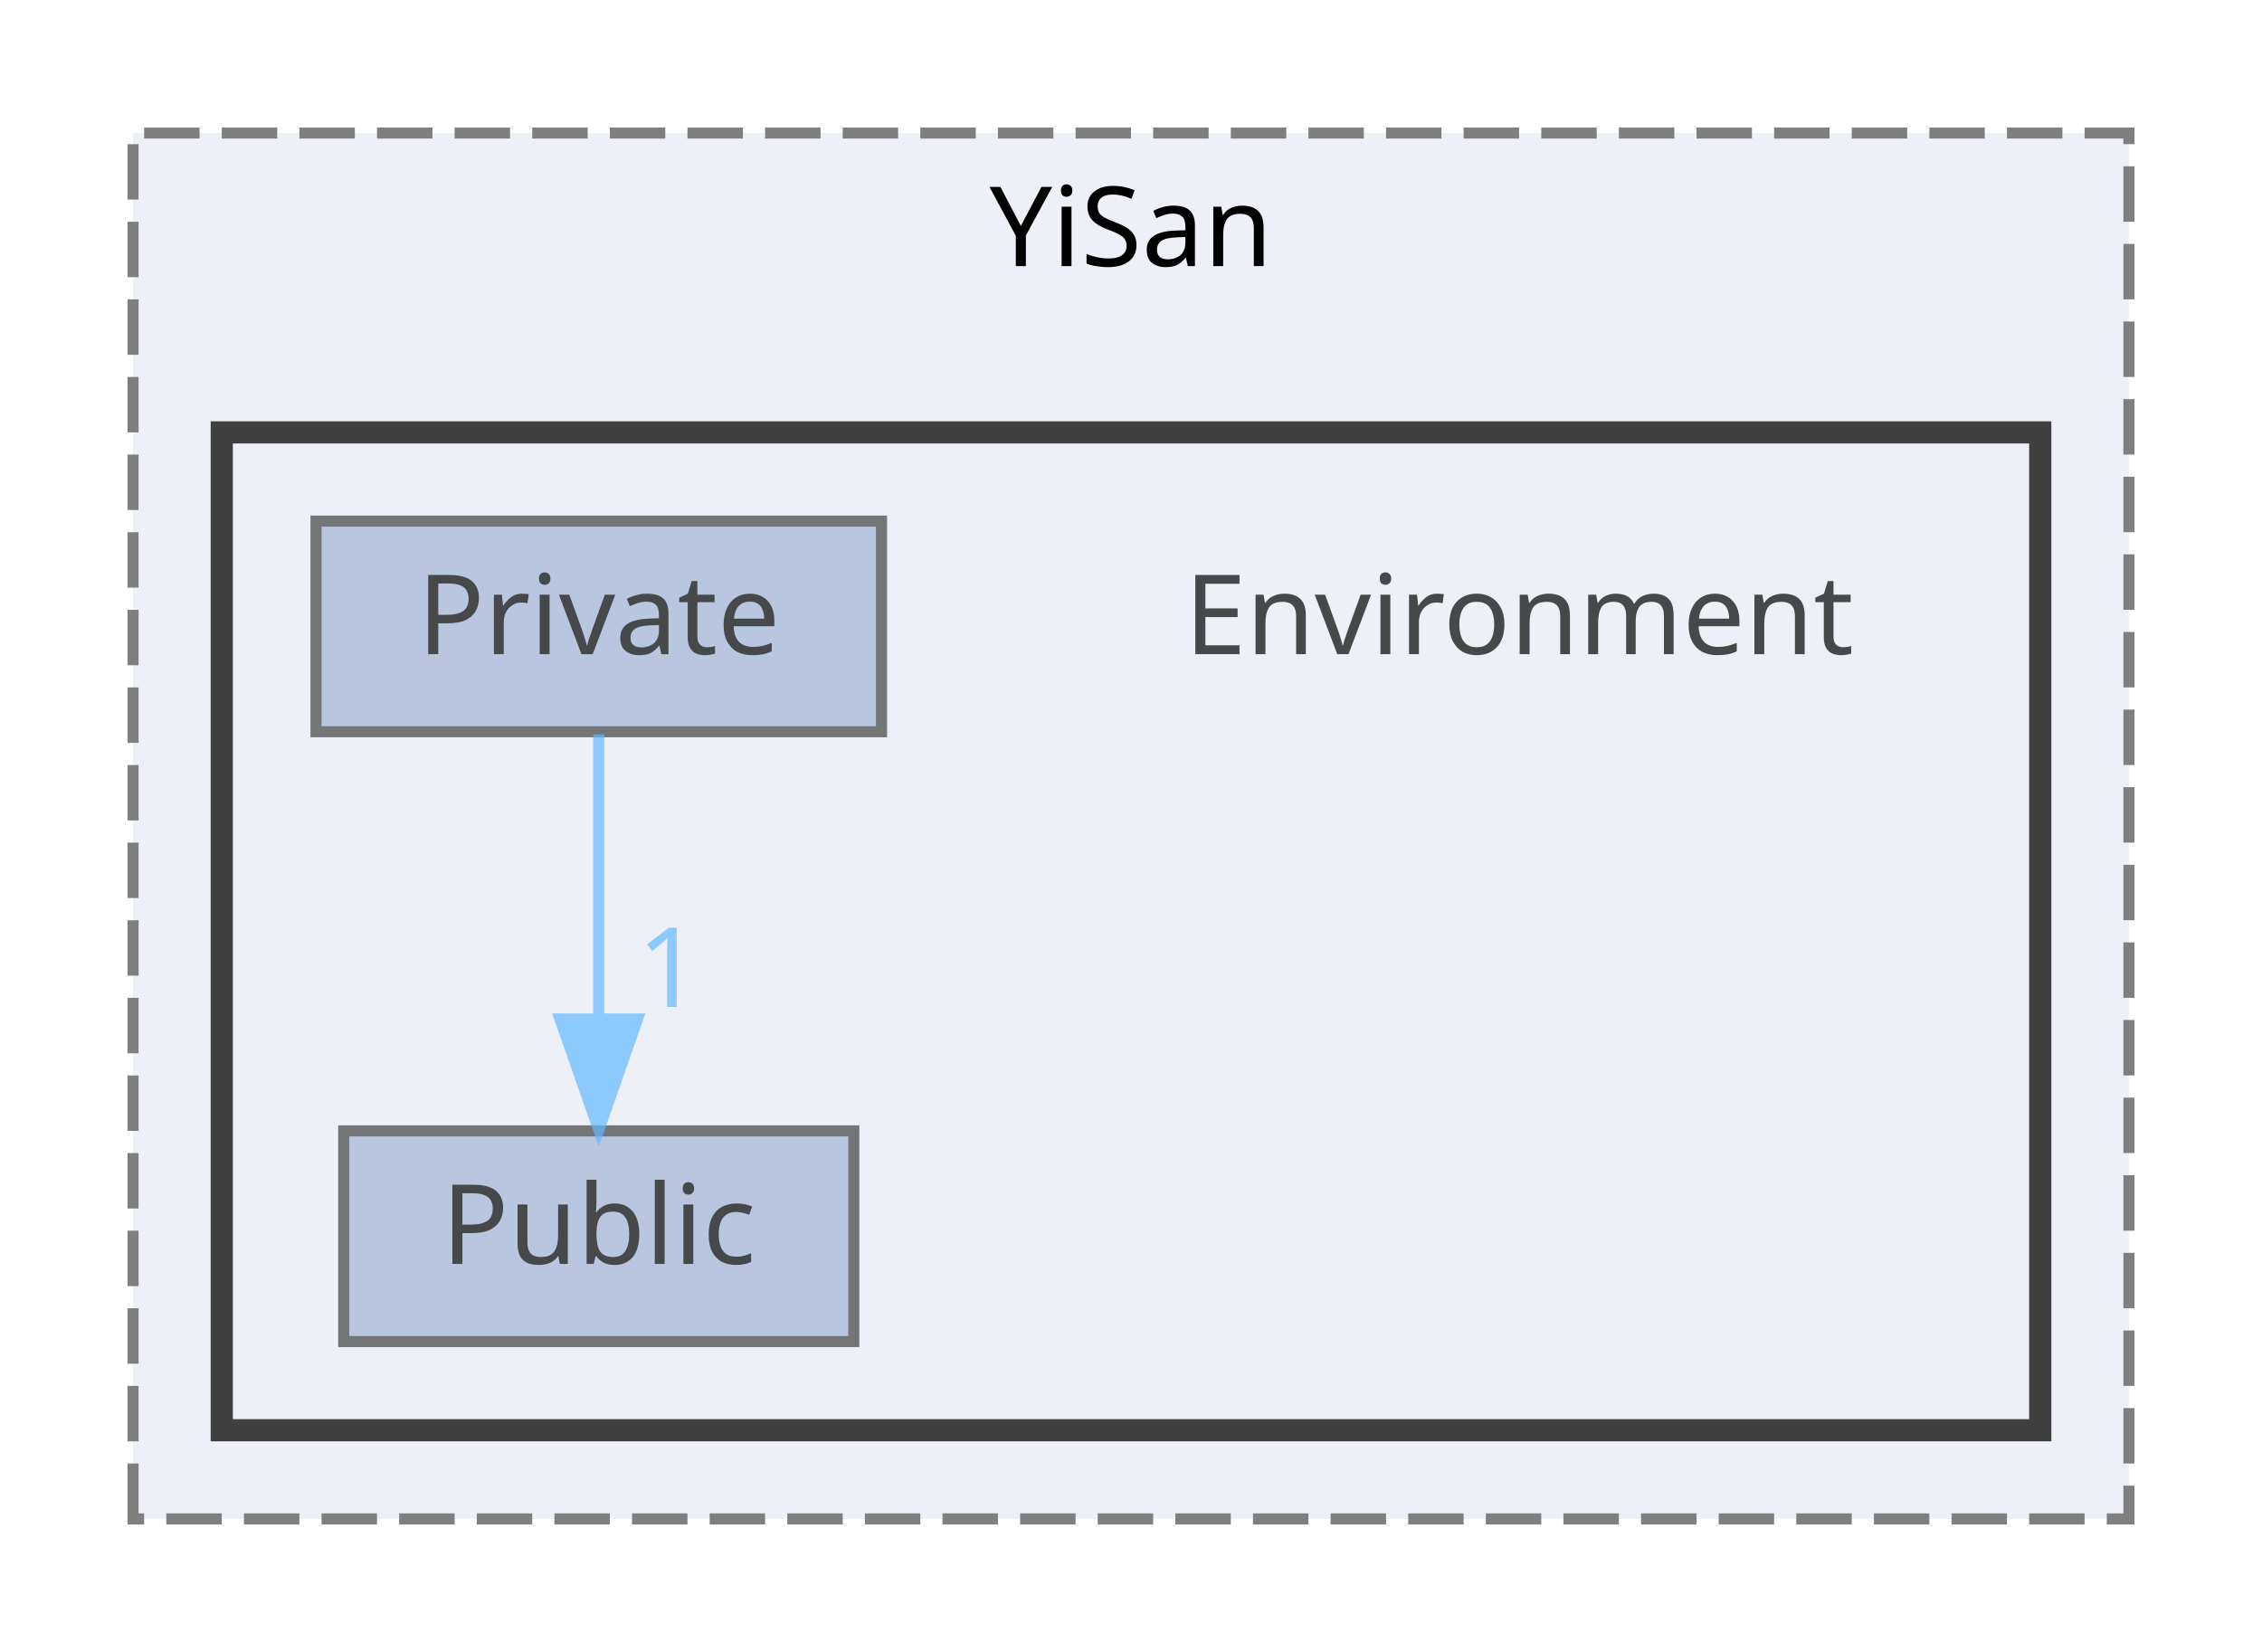
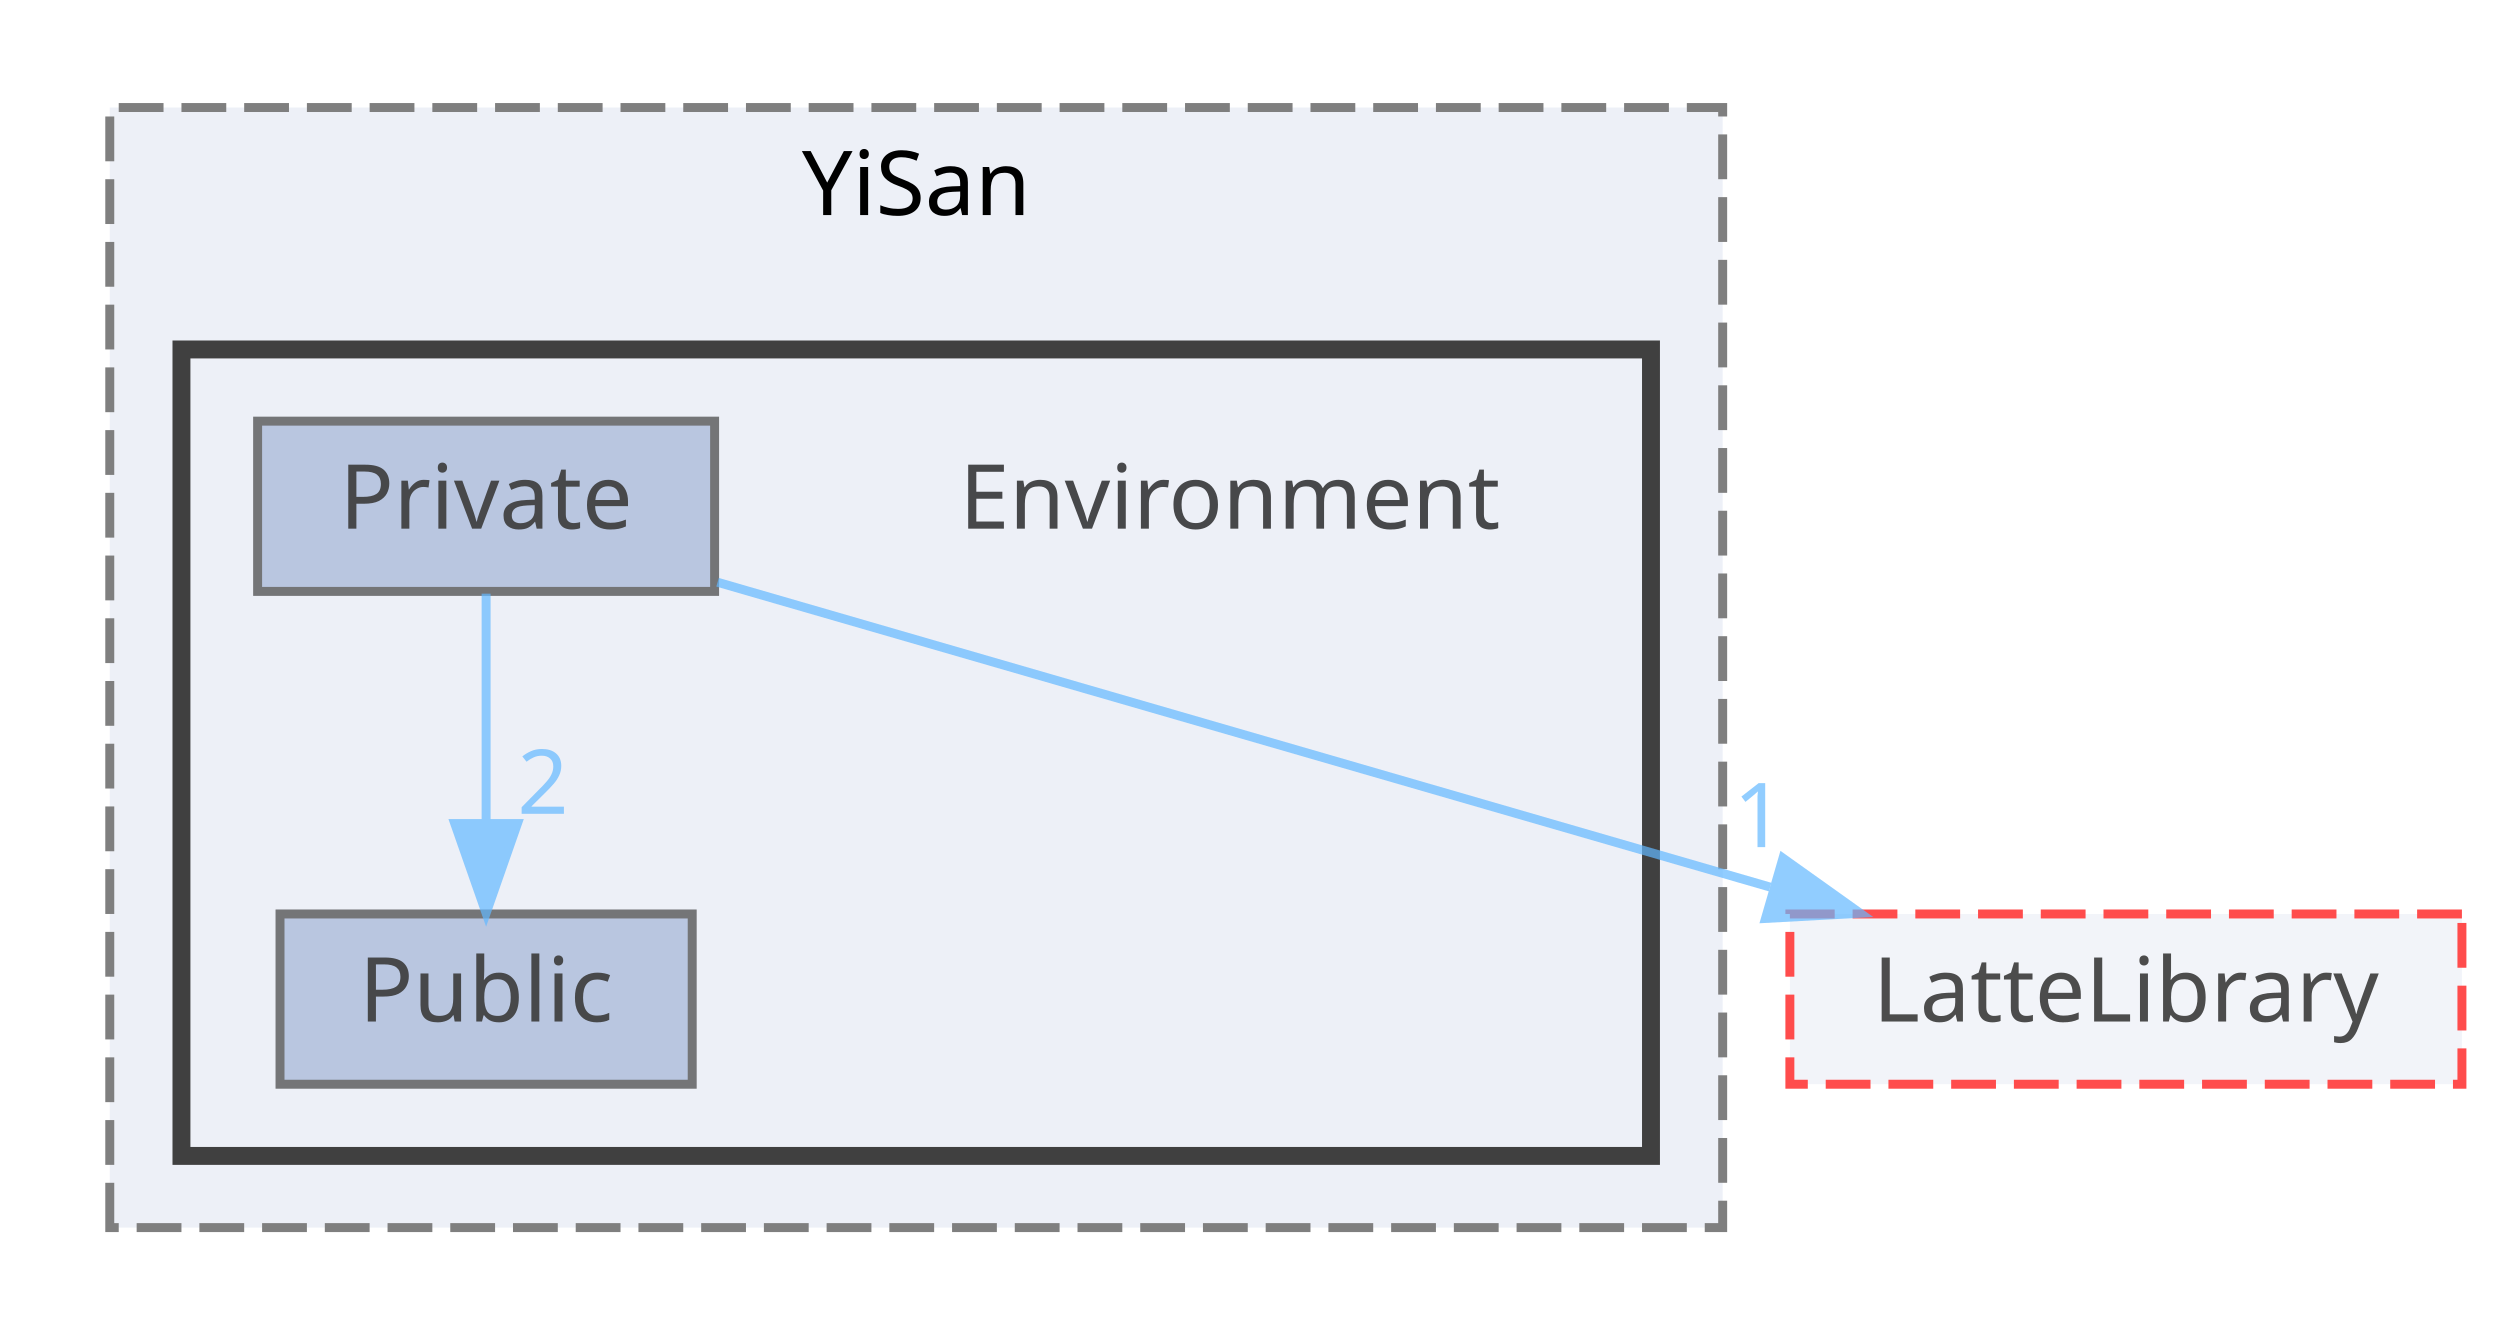
- <svg xmlns="http://www.w3.org/2000/svg" xmlns:xlink="http://www.w3.org/1999/xlink" width="204pt" height="149pt" viewBox="0.00 0.00 204.00 149.00">
+ <svg xmlns="http://www.w3.org/2000/svg" xmlns:xlink="http://www.w3.org/1999/xlink" width="279pt" height="149pt" viewBox="0.00 0.00 278.50 149.00">
  <svg id="main" version="1.1" xml:space="preserve">
    <style type="text/css">
.node, .edge {opacity: 0.7;}
.node.selected, .edge.selected {opacity: 1;}
.edge:hover path { stroke: red; }
.edge:hover polygon { stroke: red; fill: red; }
</style>
    <svg id="graph" class="graph">
      <g id="graph0" class="graph" transform="scale(1 1) rotate(0) translate(4 145)">
        <g id="clust1" class="cluster">
          <g id="a_clust1">
            <a xlink:href="dir_9a481a88fca7fb2428f2795f507e855b.html" target="_top" xlink:title="YiSan">
              <polygon fill="#edf0f7" stroke="#7f7f7f" stroke-dasharray="5,2" points="8,-8 8,-133 188,-133 188,-8 8,-8" />
              <text text-anchor="middle" x="98" y="-121" font-family="Malgun Gothic" font-size="10.00">YiSan</text>
            </a>
          </g>
        </g>
        <g id="clust2" class="cluster">
          <g id="a_clust2">
            <a xlink:href="dir_33401b21ee94a88a4c3dcbc47e107729.html" target="_top">
              <polygon fill="#edf0f7" stroke="#404040" stroke-width="2" points="16,-16 16,-106 180,-106 180,-16 16,-16" />
            </a>
          </g>
        </g>
        <g id="node1" class="node">
          <text text-anchor="middle" x="133" y="-86" font-family="Malgun Gothic" font-size="10.00">Environment</text>
        </g>
        <g id="node2" class="node">
          <g id="a_node2">
            <a xlink:href="dir_03408e5f9ddef377a4f13f94001e2629.html" target="_top" xlink:title="Private">
              <polygon fill="#a2b4d6" stroke="#404040" points="75.5,-98 24.5,-98 24.5,-79 75.5,-79 75.5,-98" />
              <text text-anchor="middle" x="50" y="-86" font-family="Malgun Gothic" font-size="10.00">Private</text>
            </a>
          </g>
        </g>
        <g id="node3" class="node">
          <g id="a_node3">
            <a xlink:href="dir_a2886c9b9adb6fb89ba923e7f78b86f6.html" target="_top" xlink:title="Public">
              <polygon fill="#a2b4d6" stroke="#404040" points="73,-43 27,-43 27,-24 73,-24 73,-43" />
              <text text-anchor="middle" x="50" y="-31" font-family="Malgun Gothic" font-size="10.00">Public</text>
            </a>
          </g>
        </g>
-         <g id="edge1" class="edge">
-           <g id="a_edge1">
+         <g id="edge2" class="edge">
+           <g id="a_edge2">
            <a xlink:href="dir_000022_000032.html" target="_top">
              <path fill="none" stroke="#63b8ff" d="M50,-78.75C50,-71.8 50,-61.85 50,-53.13" />
              <polygon fill="#63b8ff" stroke="#63b8ff" points="53.5,-53.09 50,-43.09 46.5,-53.09 53.5,-53.09" />
            </a>
          </g>
+           <g id="a_edge2-headlabel">
+             <a xlink:href="dir_000022_000032.html" target="_top" xlink:title="2">
+               <text text-anchor="middle" x="56.34" y="-54.18" font-family="Malgun Gothic" font-size="10.00" fill="#63b8ff">2</text>
+             </a>
+           </g>
+         </g>
+         <g id="node4" class="node">
+           <g id="a_node4">
+             <a xlink:href="dir_399370037b6f5ff6b0840148d18ec8d9.html" target="_top" xlink:title="LatteLibrary">
+               <polygon fill="#edf0f7" stroke="red" stroke-dasharray="5,2" points="270.5,-43 195.5,-43 195.5,-24 270.5,-24 270.5,-43" />
+               <text text-anchor="middle" x="233" y="-31" font-family="Malgun Gothic" font-size="10.00">LatteLibrary</text>
+             </a>
+           </g>
+         </g>
+         <g id="edge1" class="edge">
+           <g id="a_edge1">
+             <a xlink:href="dir_000022_000011.html" target="_top">
+               <path fill="none" stroke="#63b8ff" d="M75.83,-80.02C106.41,-71.16 157.67,-56.32 193.3,-46" />
+               <polygon fill="#63b8ff" stroke="#63b8ff" points="194.73,-49.23 203.36,-43.08 192.78,-42.5 194.73,-49.23" />
+             </a>
+           </g>
          <g id="a_edge1-headlabel">
-             <a xlink:href="dir_000022_000032.html" target="_top" xlink:title="1">
-               <text text-anchor="middle" x="56.34" y="-54.18" font-family="Malgun Gothic" font-size="10.00" fill="#63b8ff">1</text>
+             <a xlink:href="dir_000022_000011.html" target="_top" xlink:title="1">
+               <text text-anchor="middle" x="192.06" y="-50.46" font-family="Malgun Gothic" font-size="10.00" fill="#63b8ff">1</text>
            </a>
          </g>
        </g>
      </g>
    </svg>
  </svg>
  <style type="text/css">

[data-mouse-over-selected='false'] { opacity: 0.7; }
[data-mouse-over-selected='true']  { opacity: 1.0; }

</style>
</svg>
